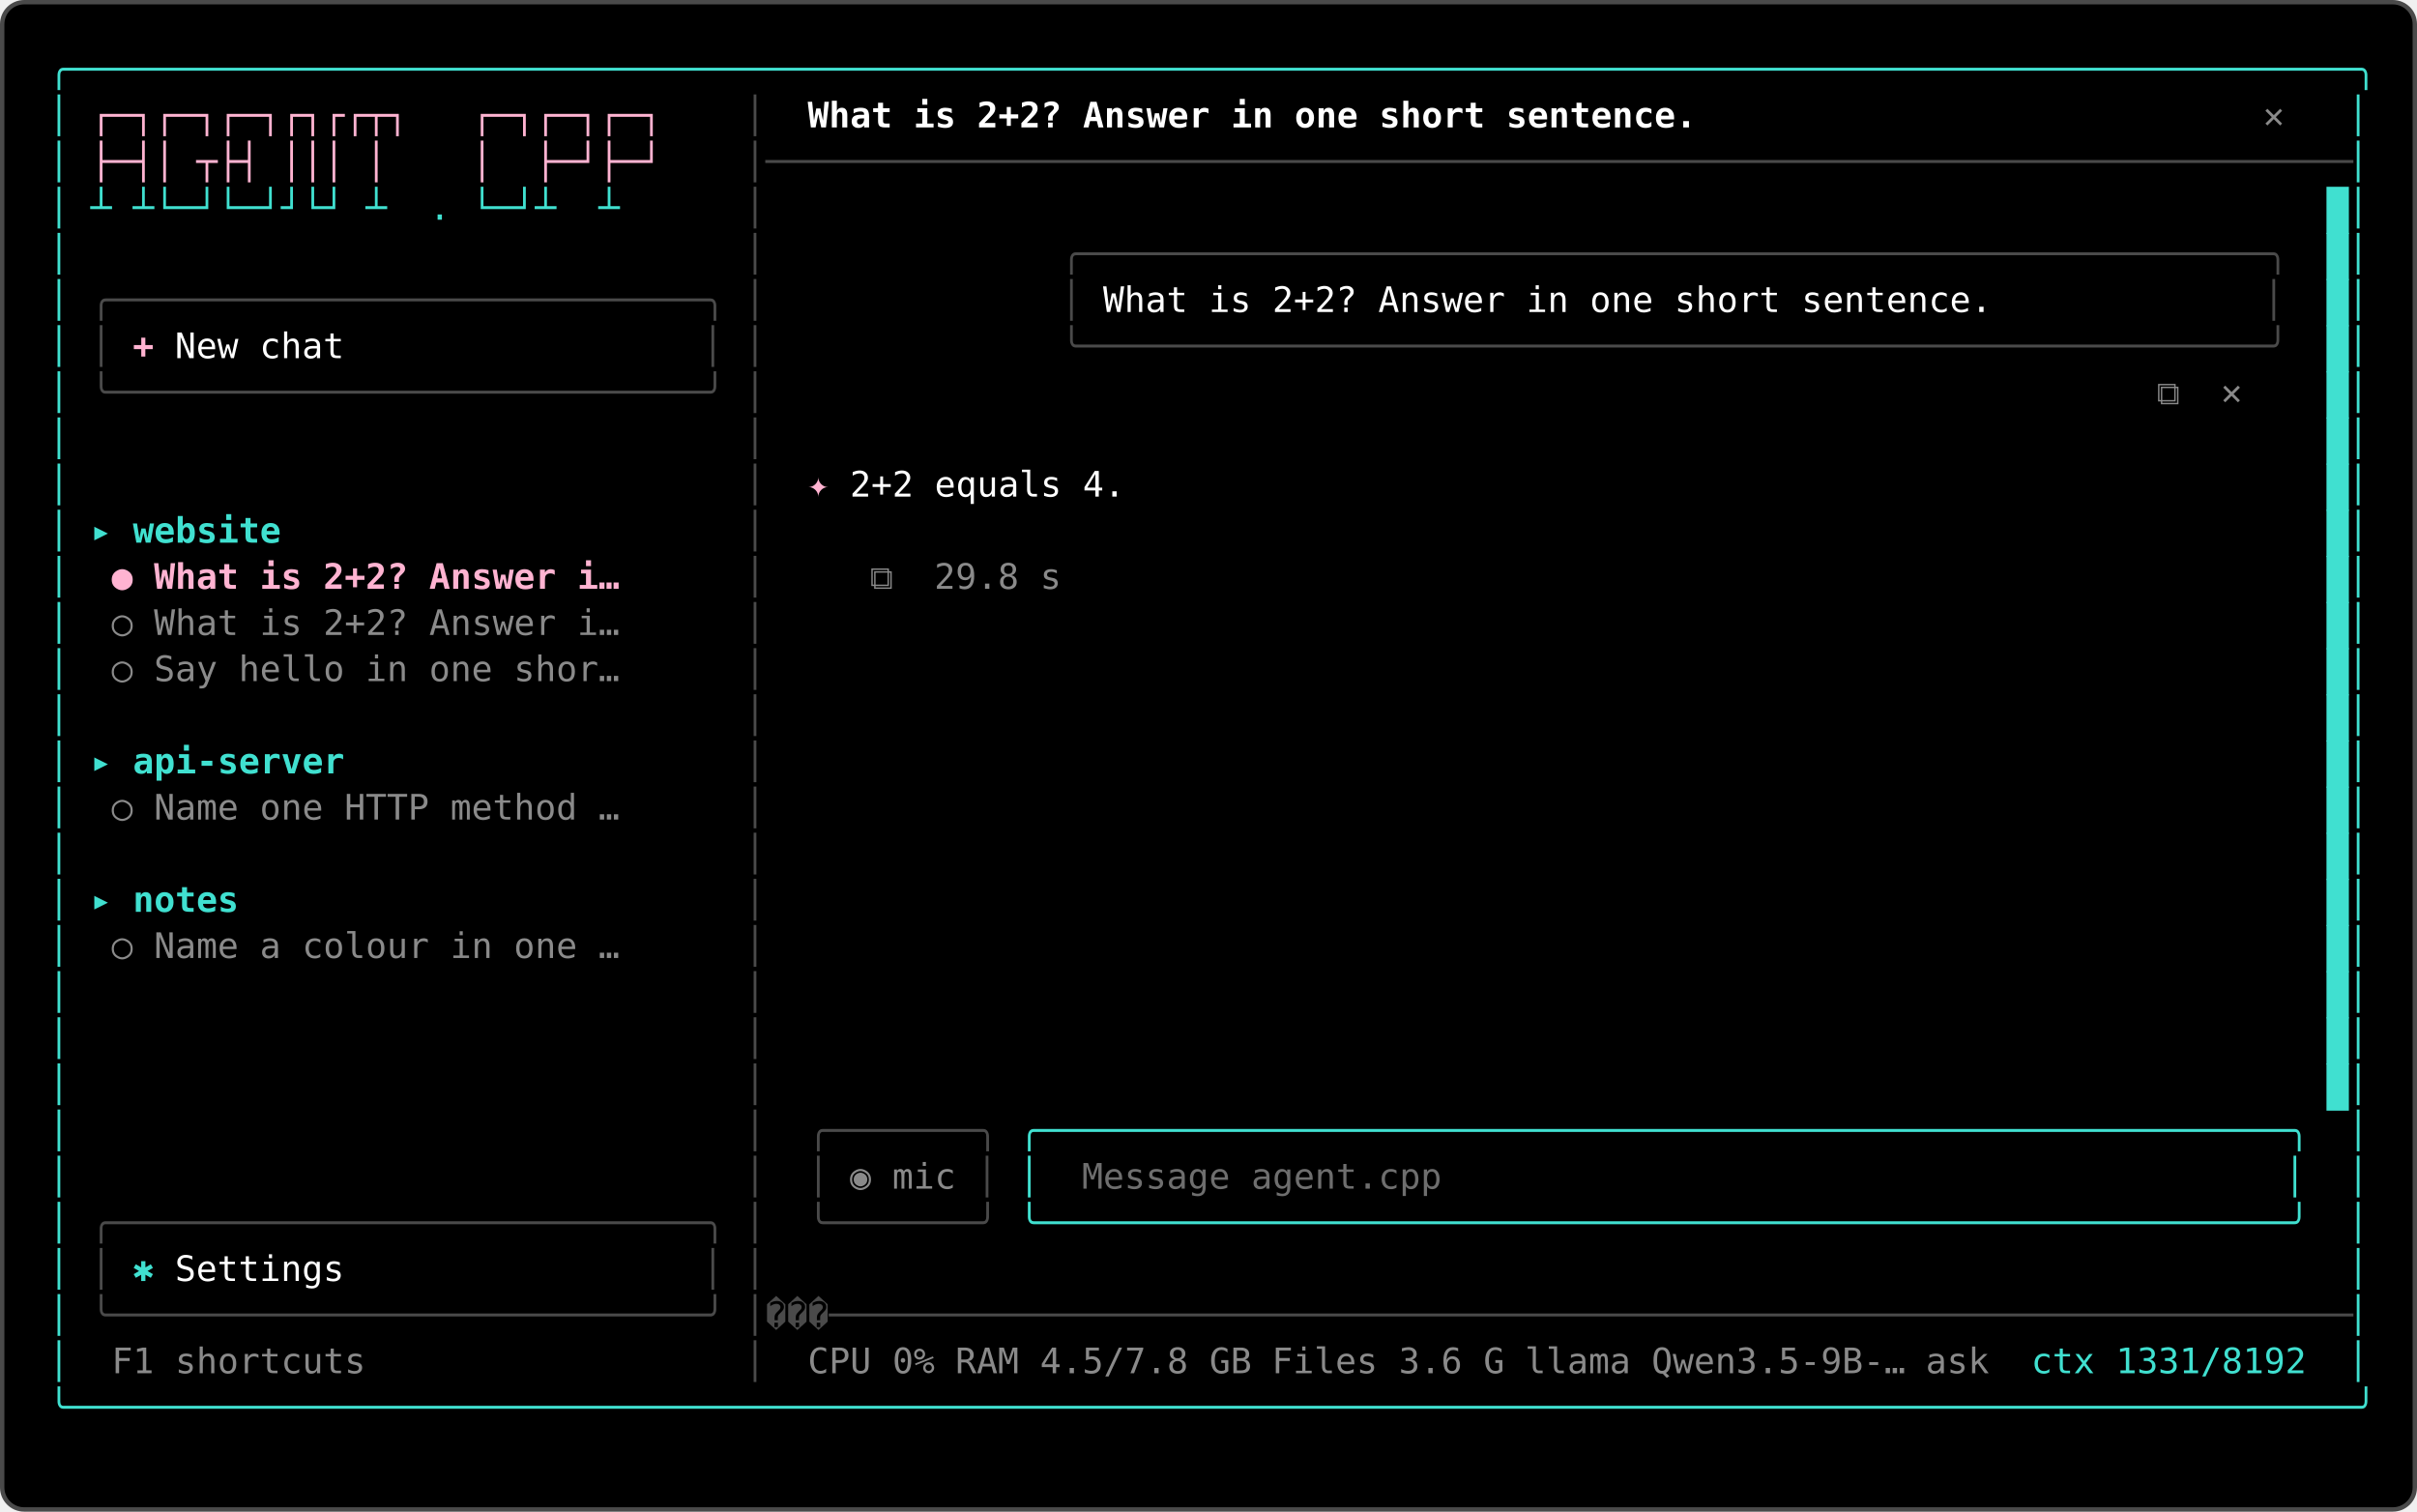
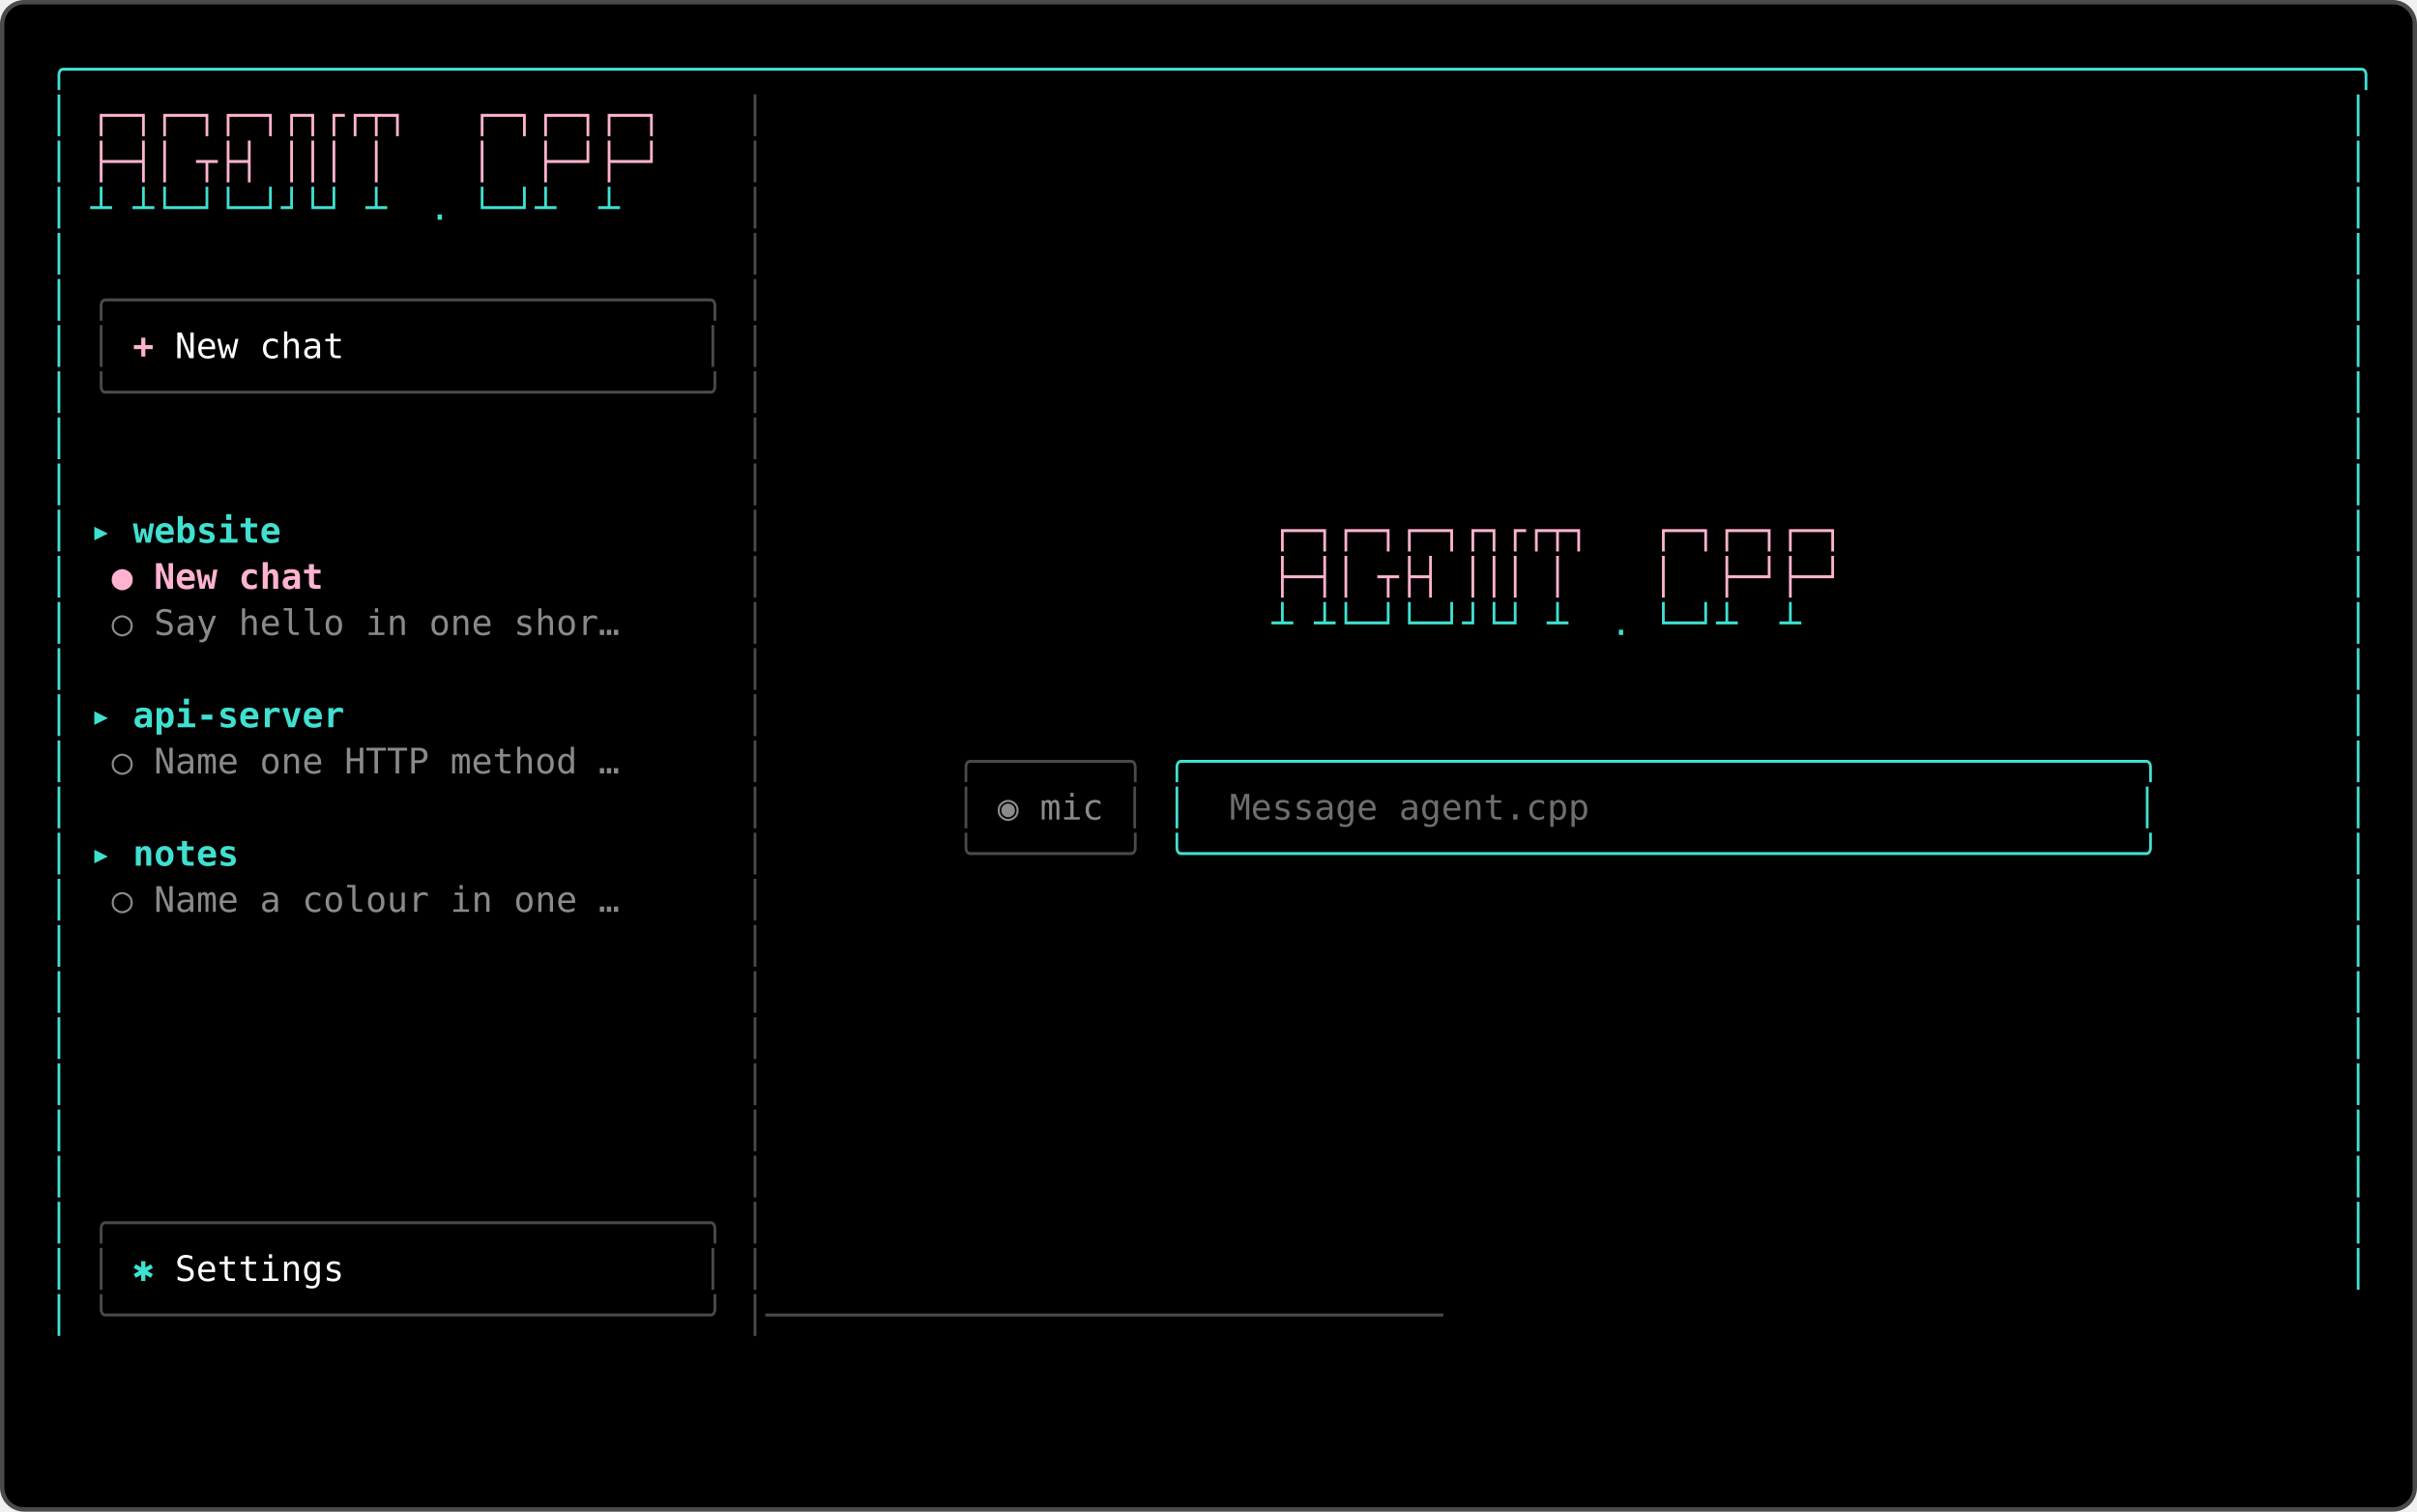
<svg xmlns="http://www.w3.org/2000/svg" width="1100" height="688" viewBox="0 0 1100 688" role="img" aria-label="agent.cpp chat screen">
  <rect x="1" y="1" width="1098" height="686" rx="10" fill="#000000" stroke="#4a4a4a" stroke-width="2" />
  <text x="22.0" y="37.0" font-family="SFMono-Regular,Menlo,Consolas,'DejaVu Sans Mono',monospace" font-size="16" fill="#40e0d0" xml:space="preserve" textLength="1056.0" lengthAdjust="spacing">╭────────────────────────────────────────────────────────────────────────────────────────────────────────────╮</text>
  <text x="22.0" y="58.0" font-family="SFMono-Regular,Menlo,Consolas,'DejaVu Sans Mono',monospace" font-size="16" fill="#40e0d0" xml:space="preserve" textLength="9.6" lengthAdjust="spacing">│</text>
  <text x="41.2" y="58.0" font-family="SFMono-Regular,Menlo,Consolas,'DejaVu Sans Mono',monospace" font-size="16" fill="#ffb3d1" font-weight="bold" xml:space="preserve" textLength="259.2" lengthAdjust="spacing">┌─┐┌─┐┌─┐┌┐┌┌┬┐   ┌─┐┌─┐┌─┐</text>
  <text x="338.8" y="58.0" font-family="SFMono-Regular,Menlo,Consolas,'DejaVu Sans Mono',monospace" font-size="16" fill="#4a4a4a" xml:space="preserve" textLength="9.6" lengthAdjust="spacing">│</text>
-   <text x="367.6" y="58.0" font-family="SFMono-Regular,Menlo,Consolas,'DejaVu Sans Mono',monospace" font-size="16" fill="#ffffff" font-weight="bold" xml:space="preserve" textLength="403.2" lengthAdjust="spacing">What is 2+2? Answer in one short sentence.</text>
-   <text x="1030.0" y="58.0" font-family="SFMono-Regular,Menlo,Consolas,'DejaVu Sans Mono',monospace" font-size="16" fill="#8a8a8a" xml:space="preserve" textLength="9.6" lengthAdjust="spacing">✕</text>
  <text x="1068.4" y="58.0" font-family="SFMono-Regular,Menlo,Consolas,'DejaVu Sans Mono',monospace" font-size="16" fill="#40e0d0" xml:space="preserve" textLength="9.6" lengthAdjust="spacing">│</text>
  <text x="22.0" y="79.0" font-family="SFMono-Regular,Menlo,Consolas,'DejaVu Sans Mono',monospace" font-size="16" fill="#40e0d0" xml:space="preserve" textLength="9.6" lengthAdjust="spacing">│</text>
  <text x="41.2" y="79.0" font-family="SFMono-Regular,Menlo,Consolas,'DejaVu Sans Mono',monospace" font-size="16" fill="#ffb3d1" font-weight="bold" xml:space="preserve" textLength="259.2" lengthAdjust="spacing">├─┤│ ┬├┤ │││ │    │  ├─┘├─┘</text>
-   <text x="338.8" y="79.0" font-family="SFMono-Regular,Menlo,Consolas,'DejaVu Sans Mono',monospace" font-size="16" fill="#4a4a4a" xml:space="preserve" textLength="729.6" lengthAdjust="spacing">│───────────────────────────────────────────────────────────────────────────</text>
+   <text x="338.8" y="79.0" font-family="SFMono-Regular,Menlo,Consolas,'DejaVu Sans Mono',monospace" font-size="16" fill="#4a4a4a" xml:space="preserve" textLength="9.6" lengthAdjust="spacing">│</text>
  <text x="1068.4" y="79.0" font-family="SFMono-Regular,Menlo,Consolas,'DejaVu Sans Mono',monospace" font-size="16" fill="#40e0d0" xml:space="preserve" textLength="9.6" lengthAdjust="spacing">│</text>
-   <rect x="1058.8" y="85.0" width="10.2" height="21.5" fill="#40e0d0" />
  <text x="22.0" y="100.0" font-family="SFMono-Regular,Menlo,Consolas,'DejaVu Sans Mono',monospace" font-size="16" fill="#40e0d0" xml:space="preserve" textLength="9.6" lengthAdjust="spacing">│</text>
  <text x="41.2" y="100.0" font-family="SFMono-Regular,Menlo,Consolas,'DejaVu Sans Mono',monospace" font-size="16" fill="#40e0d0" xml:space="preserve" textLength="259.2" lengthAdjust="spacing">┴ ┴└─┘└─┘┘└┘ ┴  . └─┘┴  ┴  </text>
  <text x="338.8" y="100.0" font-family="SFMono-Regular,Menlo,Consolas,'DejaVu Sans Mono',monospace" font-size="16" fill="#4a4a4a" xml:space="preserve" textLength="9.6" lengthAdjust="spacing">│</text>
  <text x="1068.4" y="100.0" font-family="SFMono-Regular,Menlo,Consolas,'DejaVu Sans Mono',monospace" font-size="16" fill="#40e0d0" xml:space="preserve" textLength="9.6" lengthAdjust="spacing">│</text>
-   <rect x="1058.8" y="106.0" width="10.2" height="21.5" fill="#40e0d0" />
  <text x="22.0" y="121.0" font-family="SFMono-Regular,Menlo,Consolas,'DejaVu Sans Mono',monospace" font-size="16" fill="#40e0d0" xml:space="preserve" textLength="9.6" lengthAdjust="spacing">│</text>
  <text x="338.8" y="121.0" font-family="SFMono-Regular,Menlo,Consolas,'DejaVu Sans Mono',monospace" font-size="16" fill="#4a4a4a" xml:space="preserve" textLength="9.6" lengthAdjust="spacing">│</text>
-   <text x="482.8" y="121.0" font-family="SFMono-Regular,Menlo,Consolas,'DejaVu Sans Mono',monospace" font-size="16" fill="#4a4a4a" xml:space="preserve" textLength="556.8" lengthAdjust="spacing">╭────────────────────────────────────────────────────────╮</text>
  <text x="1068.4" y="121.0" font-family="SFMono-Regular,Menlo,Consolas,'DejaVu Sans Mono',monospace" font-size="16" fill="#40e0d0" xml:space="preserve" textLength="9.6" lengthAdjust="spacing">│</text>
-   <rect x="1058.8" y="127.0" width="10.2" height="21.5" fill="#40e0d0" />
  <text x="22.0" y="142.0" font-family="SFMono-Regular,Menlo,Consolas,'DejaVu Sans Mono',monospace" font-size="16" fill="#40e0d0" xml:space="preserve" textLength="9.6" lengthAdjust="spacing">│</text>
  <text x="41.2" y="142.0" font-family="SFMono-Regular,Menlo,Consolas,'DejaVu Sans Mono',monospace" font-size="16" fill="#4a4a4a" xml:space="preserve" textLength="288.0" lengthAdjust="spacing">╭────────────────────────────╮</text>
  <text x="338.8" y="142.0" font-family="SFMono-Regular,Menlo,Consolas,'DejaVu Sans Mono',monospace" font-size="16" fill="#4a4a4a" xml:space="preserve" textLength="9.6" lengthAdjust="spacing">│</text>
-   <text x="482.8" y="142.0" font-family="SFMono-Regular,Menlo,Consolas,'DejaVu Sans Mono',monospace" font-size="16" fill="#4a4a4a" xml:space="preserve" textLength="9.6" lengthAdjust="spacing">│</text>
-   <text x="502.0" y="142.0" font-family="SFMono-Regular,Menlo,Consolas,'DejaVu Sans Mono',monospace" font-size="16" fill="#ffffff" xml:space="preserve" textLength="403.2" lengthAdjust="spacing">What is 2+2? Answer in one short sentence.</text>
-   <text x="1030.0" y="142.0" font-family="SFMono-Regular,Menlo,Consolas,'DejaVu Sans Mono',monospace" font-size="16" fill="#4a4a4a" xml:space="preserve" textLength="9.6" lengthAdjust="spacing">│</text>
  <text x="1068.4" y="142.0" font-family="SFMono-Regular,Menlo,Consolas,'DejaVu Sans Mono',monospace" font-size="16" fill="#40e0d0" xml:space="preserve" textLength="9.6" lengthAdjust="spacing">│</text>
-   <rect x="1058.8" y="148.0" width="10.2" height="21.5" fill="#40e0d0" />
  <text x="22.0" y="163.0" font-family="SFMono-Regular,Menlo,Consolas,'DejaVu Sans Mono',monospace" font-size="16" fill="#40e0d0" xml:space="preserve" textLength="9.6" lengthAdjust="spacing">│</text>
  <text x="41.2" y="163.0" font-family="SFMono-Regular,Menlo,Consolas,'DejaVu Sans Mono',monospace" font-size="16" fill="#4a4a4a" xml:space="preserve" textLength="9.6" lengthAdjust="spacing">│</text>
  <text x="60.4" y="163.0" font-family="SFMono-Regular,Menlo,Consolas,'DejaVu Sans Mono',monospace" font-size="16" fill="#ffb3d1" font-weight="bold" xml:space="preserve" textLength="9.6" lengthAdjust="spacing">+</text>
  <text x="79.6" y="163.0" font-family="SFMono-Regular,Menlo,Consolas,'DejaVu Sans Mono',monospace" font-size="16" fill="#ffffff" xml:space="preserve" textLength="76.8" lengthAdjust="spacing">New chat</text>
  <text x="319.6" y="163.0" font-family="SFMono-Regular,Menlo,Consolas,'DejaVu Sans Mono',monospace" font-size="16" fill="#4a4a4a" xml:space="preserve" textLength="9.6" lengthAdjust="spacing">│</text>
  <text x="338.8" y="163.0" font-family="SFMono-Regular,Menlo,Consolas,'DejaVu Sans Mono',monospace" font-size="16" fill="#4a4a4a" xml:space="preserve" textLength="9.6" lengthAdjust="spacing">│</text>
-   <text x="482.8" y="163.0" font-family="SFMono-Regular,Menlo,Consolas,'DejaVu Sans Mono',monospace" font-size="16" fill="#4a4a4a" xml:space="preserve" textLength="556.8" lengthAdjust="spacing">╰────────────────────────────────────────────────────────╯</text>
  <text x="1068.4" y="163.0" font-family="SFMono-Regular,Menlo,Consolas,'DejaVu Sans Mono',monospace" font-size="16" fill="#40e0d0" xml:space="preserve" textLength="9.6" lengthAdjust="spacing">│</text>
-   <rect x="1058.8" y="169.0" width="10.2" height="21.5" fill="#40e0d0" />
  <text x="22.0" y="184.0" font-family="SFMono-Regular,Menlo,Consolas,'DejaVu Sans Mono',monospace" font-size="16" fill="#40e0d0" xml:space="preserve" textLength="9.6" lengthAdjust="spacing">│</text>
  <text x="41.2" y="184.0" font-family="SFMono-Regular,Menlo,Consolas,'DejaVu Sans Mono',monospace" font-size="16" fill="#4a4a4a" xml:space="preserve" textLength="288.0" lengthAdjust="spacing">╰────────────────────────────╯</text>
  <text x="338.8" y="184.0" font-family="SFMono-Regular,Menlo,Consolas,'DejaVu Sans Mono',monospace" font-size="16" fill="#4a4a4a" xml:space="preserve" textLength="9.6" lengthAdjust="spacing">│</text>
-   <text x="982.0" y="184.0" font-family="SFMono-Regular,Menlo,Consolas,'DejaVu Sans Mono',monospace" font-size="16" fill="#8a8a8a" xml:space="preserve" textLength="9.6" lengthAdjust="spacing">⧉</text>
-   <text x="1010.8" y="184.0" font-family="SFMono-Regular,Menlo,Consolas,'DejaVu Sans Mono',monospace" font-size="16" fill="#8a8a8a" xml:space="preserve" textLength="9.6" lengthAdjust="spacing">✕</text>
  <text x="1068.4" y="184.0" font-family="SFMono-Regular,Menlo,Consolas,'DejaVu Sans Mono',monospace" font-size="16" fill="#40e0d0" xml:space="preserve" textLength="9.6" lengthAdjust="spacing">│</text>
-   <rect x="1058.8" y="190.0" width="10.2" height="21.5" fill="#40e0d0" />
  <text x="22.0" y="205.0" font-family="SFMono-Regular,Menlo,Consolas,'DejaVu Sans Mono',monospace" font-size="16" fill="#40e0d0" xml:space="preserve" textLength="9.6" lengthAdjust="spacing">│</text>
  <text x="338.8" y="205.0" font-family="SFMono-Regular,Menlo,Consolas,'DejaVu Sans Mono',monospace" font-size="16" fill="#4a4a4a" xml:space="preserve" textLength="9.6" lengthAdjust="spacing">│</text>
  <text x="1068.4" y="205.0" font-family="SFMono-Regular,Menlo,Consolas,'DejaVu Sans Mono',monospace" font-size="16" fill="#40e0d0" xml:space="preserve" textLength="9.6" lengthAdjust="spacing">│</text>
-   <rect x="1058.8" y="211.0" width="10.2" height="21.5" fill="#40e0d0" />
  <text x="22.0" y="226.0" font-family="SFMono-Regular,Menlo,Consolas,'DejaVu Sans Mono',monospace" font-size="16" fill="#40e0d0" xml:space="preserve" textLength="9.6" lengthAdjust="spacing">│</text>
  <text x="338.8" y="226.0" font-family="SFMono-Regular,Menlo,Consolas,'DejaVu Sans Mono',monospace" font-size="16" fill="#4a4a4a" xml:space="preserve" textLength="9.6" lengthAdjust="spacing">│</text>
-   <text x="367.6" y="226.0" font-family="SFMono-Regular,Menlo,Consolas,'DejaVu Sans Mono',monospace" font-size="16" fill="#ffb3d1" font-weight="bold" xml:space="preserve" textLength="9.6" lengthAdjust="spacing">✦</text>
-   <text x="386.8" y="226.0" font-family="SFMono-Regular,Menlo,Consolas,'DejaVu Sans Mono',monospace" font-size="16" fill="#ffffff" xml:space="preserve" textLength="124.8" lengthAdjust="spacing">2+2 equals 4.</text>
  <text x="1068.4" y="226.0" font-family="SFMono-Regular,Menlo,Consolas,'DejaVu Sans Mono',monospace" font-size="16" fill="#40e0d0" xml:space="preserve" textLength="9.6" lengthAdjust="spacing">│</text>
-   <rect x="1058.8" y="232.0" width="10.2" height="21.5" fill="#40e0d0" />
  <text x="22.0" y="247.0" font-family="SFMono-Regular,Menlo,Consolas,'DejaVu Sans Mono',monospace" font-size="16" fill="#40e0d0" xml:space="preserve" textLength="9.6" lengthAdjust="spacing">│</text>
  <text x="41.2" y="247.0" font-family="SFMono-Regular,Menlo,Consolas,'DejaVu Sans Mono',monospace" font-size="16" fill="#40e0d0" font-weight="bold" xml:space="preserve" textLength="86.4" lengthAdjust="spacing">▸ website</text>
  <text x="338.8" y="247.0" font-family="SFMono-Regular,Menlo,Consolas,'DejaVu Sans Mono',monospace" font-size="16" fill="#4a4a4a" xml:space="preserve" textLength="9.6" lengthAdjust="spacing">│</text>
+   <text x="578.8" y="247.0" font-family="SFMono-Regular,Menlo,Consolas,'DejaVu Sans Mono',monospace" font-size="16" fill="#ffb3d1" font-weight="bold" xml:space="preserve" textLength="259.2" lengthAdjust="spacing">┌─┐┌─┐┌─┐┌┐┌┌┬┐   ┌─┐┌─┐┌─┐</text>
  <text x="1068.4" y="247.0" font-family="SFMono-Regular,Menlo,Consolas,'DejaVu Sans Mono',monospace" font-size="16" fill="#40e0d0" xml:space="preserve" textLength="9.6" lengthAdjust="spacing">│</text>
-   <rect x="1058.8" y="253.0" width="10.2" height="21.5" fill="#40e0d0" />
  <text x="22.0" y="268.0" font-family="SFMono-Regular,Menlo,Consolas,'DejaVu Sans Mono',monospace" font-size="16" fill="#40e0d0" xml:space="preserve" textLength="9.6" lengthAdjust="spacing">│</text>
-   <text x="50.8" y="268.0" font-family="SFMono-Regular,Menlo,Consolas,'DejaVu Sans Mono',monospace" font-size="16" fill="#ffb3d1" font-weight="bold" xml:space="preserve" textLength="230.4" lengthAdjust="spacing">● What is 2+2? Answer i…</text>
+   <text x="50.8" y="268.0" font-family="SFMono-Regular,Menlo,Consolas,'DejaVu Sans Mono',monospace" font-size="16" fill="#ffb3d1" font-weight="bold" xml:space="preserve" textLength="96.0" lengthAdjust="spacing">● New chat</text>
  <text x="338.8" y="268.0" font-family="SFMono-Regular,Menlo,Consolas,'DejaVu Sans Mono',monospace" font-size="16" fill="#4a4a4a" xml:space="preserve" textLength="9.6" lengthAdjust="spacing">│</text>
-   <text x="396.4" y="268.0" font-family="SFMono-Regular,Menlo,Consolas,'DejaVu Sans Mono',monospace" font-size="16" fill="#8a8a8a" xml:space="preserve" textLength="9.6" lengthAdjust="spacing">⧉</text>
-   <text x="425.2" y="268.0" font-family="SFMono-Regular,Menlo,Consolas,'DejaVu Sans Mono',monospace" font-size="16" fill="#8a8a8a" xml:space="preserve" textLength="57.6" lengthAdjust="spacing">29.8 s</text>
+   <text x="578.8" y="268.0" font-family="SFMono-Regular,Menlo,Consolas,'DejaVu Sans Mono',monospace" font-size="16" fill="#ffb3d1" font-weight="bold" xml:space="preserve" textLength="259.2" lengthAdjust="spacing">├─┤│ ┬├┤ │││ │    │  ├─┘├─┘</text>
  <text x="1068.4" y="268.0" font-family="SFMono-Regular,Menlo,Consolas,'DejaVu Sans Mono',monospace" font-size="16" fill="#40e0d0" xml:space="preserve" textLength="9.6" lengthAdjust="spacing">│</text>
-   <rect x="1058.8" y="274.0" width="10.2" height="21.5" fill="#40e0d0" />
  <text x="22.0" y="289.0" font-family="SFMono-Regular,Menlo,Consolas,'DejaVu Sans Mono',monospace" font-size="16" fill="#40e0d0" xml:space="preserve" textLength="9.6" lengthAdjust="spacing">│</text>
-   <text x="50.8" y="289.0" font-family="SFMono-Regular,Menlo,Consolas,'DejaVu Sans Mono',monospace" font-size="16" fill="#8a8a8a" xml:space="preserve" textLength="230.4" lengthAdjust="spacing">○ What is 2+2? Answer i…</text>
+   <text x="50.8" y="289.0" font-family="SFMono-Regular,Menlo,Consolas,'DejaVu Sans Mono',monospace" font-size="16" fill="#8a8a8a" xml:space="preserve" textLength="230.4" lengthAdjust="spacing">○ Say hello in one shor…</text>
  <text x="338.8" y="289.0" font-family="SFMono-Regular,Menlo,Consolas,'DejaVu Sans Mono',monospace" font-size="16" fill="#4a4a4a" xml:space="preserve" textLength="9.6" lengthAdjust="spacing">│</text>
+   <text x="578.8" y="289.0" font-family="SFMono-Regular,Menlo,Consolas,'DejaVu Sans Mono',monospace" font-size="16" fill="#40e0d0" xml:space="preserve" textLength="259.2" lengthAdjust="spacing">┴ ┴└─┘└─┘┘└┘ ┴  . └─┘┴  ┴  </text>
  <text x="1068.4" y="289.0" font-family="SFMono-Regular,Menlo,Consolas,'DejaVu Sans Mono',monospace" font-size="16" fill="#40e0d0" xml:space="preserve" textLength="9.6" lengthAdjust="spacing">│</text>
-   <rect x="1058.8" y="295.0" width="10.2" height="21.5" fill="#40e0d0" />
  <text x="22.0" y="310.0" font-family="SFMono-Regular,Menlo,Consolas,'DejaVu Sans Mono',monospace" font-size="16" fill="#40e0d0" xml:space="preserve" textLength="9.6" lengthAdjust="spacing">│</text>
-   <text x="50.8" y="310.0" font-family="SFMono-Regular,Menlo,Consolas,'DejaVu Sans Mono',monospace" font-size="16" fill="#8a8a8a" xml:space="preserve" textLength="230.4" lengthAdjust="spacing">○ Say hello in one shor…</text>
  <text x="338.8" y="310.0" font-family="SFMono-Regular,Menlo,Consolas,'DejaVu Sans Mono',monospace" font-size="16" fill="#4a4a4a" xml:space="preserve" textLength="9.6" lengthAdjust="spacing">│</text>
  <text x="1068.4" y="310.0" font-family="SFMono-Regular,Menlo,Consolas,'DejaVu Sans Mono',monospace" font-size="16" fill="#40e0d0" xml:space="preserve" textLength="9.6" lengthAdjust="spacing">│</text>
-   <rect x="1058.8" y="316.0" width="10.2" height="21.5" fill="#40e0d0" />
  <text x="22.0" y="331.0" font-family="SFMono-Regular,Menlo,Consolas,'DejaVu Sans Mono',monospace" font-size="16" fill="#40e0d0" xml:space="preserve" textLength="9.6" lengthAdjust="spacing">│</text>
+   <text x="41.2" y="331.0" font-family="SFMono-Regular,Menlo,Consolas,'DejaVu Sans Mono',monospace" font-size="16" fill="#40e0d0" font-weight="bold" xml:space="preserve" textLength="115.2" lengthAdjust="spacing">▸ api-server</text>
  <text x="338.8" y="331.0" font-family="SFMono-Regular,Menlo,Consolas,'DejaVu Sans Mono',monospace" font-size="16" fill="#4a4a4a" xml:space="preserve" textLength="9.6" lengthAdjust="spacing">│</text>
  <text x="1068.4" y="331.0" font-family="SFMono-Regular,Menlo,Consolas,'DejaVu Sans Mono',monospace" font-size="16" fill="#40e0d0" xml:space="preserve" textLength="9.6" lengthAdjust="spacing">│</text>
-   <rect x="1058.8" y="337.0" width="10.2" height="21.5" fill="#40e0d0" />
  <text x="22.0" y="352.0" font-family="SFMono-Regular,Menlo,Consolas,'DejaVu Sans Mono',monospace" font-size="16" fill="#40e0d0" xml:space="preserve" textLength="9.6" lengthAdjust="spacing">│</text>
-   <text x="41.2" y="352.0" font-family="SFMono-Regular,Menlo,Consolas,'DejaVu Sans Mono',monospace" font-size="16" fill="#40e0d0" font-weight="bold" xml:space="preserve" textLength="115.2" lengthAdjust="spacing">▸ api-server</text>
+   <text x="50.8" y="352.0" font-family="SFMono-Regular,Menlo,Consolas,'DejaVu Sans Mono',monospace" font-size="16" fill="#8a8a8a" xml:space="preserve" textLength="230.4" lengthAdjust="spacing">○ Name one HTTP method …</text>
  <text x="338.8" y="352.0" font-family="SFMono-Regular,Menlo,Consolas,'DejaVu Sans Mono',monospace" font-size="16" fill="#4a4a4a" xml:space="preserve" textLength="9.6" lengthAdjust="spacing">│</text>
+   <text x="434.8" y="352.0" font-family="SFMono-Regular,Menlo,Consolas,'DejaVu Sans Mono',monospace" font-size="16" fill="#4a4a4a" xml:space="preserve" textLength="86.4" lengthAdjust="spacing">╭───────╮</text>
+   <text x="530.8" y="352.0" font-family="SFMono-Regular,Menlo,Consolas,'DejaVu Sans Mono',monospace" font-size="16" fill="#40e0d0" xml:space="preserve" textLength="451.2" lengthAdjust="spacing">╭─────────────────────────────────────────────╮</text>
  <text x="1068.4" y="352.0" font-family="SFMono-Regular,Menlo,Consolas,'DejaVu Sans Mono',monospace" font-size="16" fill="#40e0d0" xml:space="preserve" textLength="9.6" lengthAdjust="spacing">│</text>
-   <rect x="1058.8" y="358.0" width="10.2" height="21.5" fill="#40e0d0" />
  <text x="22.0" y="373.0" font-family="SFMono-Regular,Menlo,Consolas,'DejaVu Sans Mono',monospace" font-size="16" fill="#40e0d0" xml:space="preserve" textLength="9.6" lengthAdjust="spacing">│</text>
-   <text x="50.8" y="373.0" font-family="SFMono-Regular,Menlo,Consolas,'DejaVu Sans Mono',monospace" font-size="16" fill="#8a8a8a" xml:space="preserve" textLength="230.4" lengthAdjust="spacing">○ Name one HTTP method …</text>
  <text x="338.8" y="373.0" font-family="SFMono-Regular,Menlo,Consolas,'DejaVu Sans Mono',monospace" font-size="16" fill="#4a4a4a" xml:space="preserve" textLength="9.6" lengthAdjust="spacing">│</text>
+   <text x="434.8" y="373.0" font-family="SFMono-Regular,Menlo,Consolas,'DejaVu Sans Mono',monospace" font-size="16" fill="#4a4a4a" xml:space="preserve" textLength="9.6" lengthAdjust="spacing">│</text>
+   <text x="454.0" y="373.0" font-family="SFMono-Regular,Menlo,Consolas,'DejaVu Sans Mono',monospace" font-size="16" fill="#8a8a8a" xml:space="preserve" textLength="48.0" lengthAdjust="spacing">◉ mic</text>
+   <text x="511.6" y="373.0" font-family="SFMono-Regular,Menlo,Consolas,'DejaVu Sans Mono',monospace" font-size="16" fill="#4a4a4a" xml:space="preserve" textLength="9.6" lengthAdjust="spacing">│</text>
+   <text x="530.8" y="373.0" font-family="SFMono-Regular,Menlo,Consolas,'DejaVu Sans Mono',monospace" font-size="16" fill="#40e0d0" xml:space="preserve" textLength="9.6" lengthAdjust="spacing">│</text>
+   <text x="559.6" y="373.0" font-family="SFMono-Regular,Menlo,Consolas,'DejaVu Sans Mono',monospace" font-size="16" fill="#6e6e6e" xml:space="preserve" textLength="163.2" lengthAdjust="spacing">Message agent.cpp</text>
+   <text x="972.4" y="373.0" font-family="SFMono-Regular,Menlo,Consolas,'DejaVu Sans Mono',monospace" font-size="16" fill="#40e0d0" xml:space="preserve" textLength="9.6" lengthAdjust="spacing">│</text>
  <text x="1068.4" y="373.0" font-family="SFMono-Regular,Menlo,Consolas,'DejaVu Sans Mono',monospace" font-size="16" fill="#40e0d0" xml:space="preserve" textLength="9.6" lengthAdjust="spacing">│</text>
-   <rect x="1058.8" y="379.0" width="10.2" height="21.5" fill="#40e0d0" />
  <text x="22.0" y="394.0" font-family="SFMono-Regular,Menlo,Consolas,'DejaVu Sans Mono',monospace" font-size="16" fill="#40e0d0" xml:space="preserve" textLength="9.6" lengthAdjust="spacing">│</text>
+   <text x="41.2" y="394.0" font-family="SFMono-Regular,Menlo,Consolas,'DejaVu Sans Mono',monospace" font-size="16" fill="#40e0d0" font-weight="bold" xml:space="preserve" textLength="67.2" lengthAdjust="spacing">▸ notes</text>
  <text x="338.8" y="394.0" font-family="SFMono-Regular,Menlo,Consolas,'DejaVu Sans Mono',monospace" font-size="16" fill="#4a4a4a" xml:space="preserve" textLength="9.6" lengthAdjust="spacing">│</text>
+   <text x="434.8" y="394.0" font-family="SFMono-Regular,Menlo,Consolas,'DejaVu Sans Mono',monospace" font-size="16" fill="#4a4a4a" xml:space="preserve" textLength="86.4" lengthAdjust="spacing">╰───────╯</text>
+   <text x="530.8" y="394.0" font-family="SFMono-Regular,Menlo,Consolas,'DejaVu Sans Mono',monospace" font-size="16" fill="#40e0d0" xml:space="preserve" textLength="451.2" lengthAdjust="spacing">╰─────────────────────────────────────────────╯</text>
  <text x="1068.4" y="394.0" font-family="SFMono-Regular,Menlo,Consolas,'DejaVu Sans Mono',monospace" font-size="16" fill="#40e0d0" xml:space="preserve" textLength="9.6" lengthAdjust="spacing">│</text>
-   <rect x="1058.8" y="400.0" width="10.2" height="21.5" fill="#40e0d0" />
  <text x="22.0" y="415.0" font-family="SFMono-Regular,Menlo,Consolas,'DejaVu Sans Mono',monospace" font-size="16" fill="#40e0d0" xml:space="preserve" textLength="9.6" lengthAdjust="spacing">│</text>
-   <text x="41.2" y="415.0" font-family="SFMono-Regular,Menlo,Consolas,'DejaVu Sans Mono',monospace" font-size="16" fill="#40e0d0" font-weight="bold" xml:space="preserve" textLength="67.2" lengthAdjust="spacing">▸ notes</text>
+   <text x="50.8" y="415.0" font-family="SFMono-Regular,Menlo,Consolas,'DejaVu Sans Mono',monospace" font-size="16" fill="#8a8a8a" xml:space="preserve" textLength="230.4" lengthAdjust="spacing">○ Name a colour in one …</text>
  <text x="338.8" y="415.0" font-family="SFMono-Regular,Menlo,Consolas,'DejaVu Sans Mono',monospace" font-size="16" fill="#4a4a4a" xml:space="preserve" textLength="9.6" lengthAdjust="spacing">│</text>
  <text x="1068.4" y="415.0" font-family="SFMono-Regular,Menlo,Consolas,'DejaVu Sans Mono',monospace" font-size="16" fill="#40e0d0" xml:space="preserve" textLength="9.6" lengthAdjust="spacing">│</text>
-   <rect x="1058.8" y="421.0" width="10.2" height="21.5" fill="#40e0d0" />
  <text x="22.0" y="436.0" font-family="SFMono-Regular,Menlo,Consolas,'DejaVu Sans Mono',monospace" font-size="16" fill="#40e0d0" xml:space="preserve" textLength="9.6" lengthAdjust="spacing">│</text>
-   <text x="50.8" y="436.0" font-family="SFMono-Regular,Menlo,Consolas,'DejaVu Sans Mono',monospace" font-size="16" fill="#8a8a8a" xml:space="preserve" textLength="230.4" lengthAdjust="spacing">○ Name a colour in one …</text>
  <text x="338.8" y="436.0" font-family="SFMono-Regular,Menlo,Consolas,'DejaVu Sans Mono',monospace" font-size="16" fill="#4a4a4a" xml:space="preserve" textLength="9.6" lengthAdjust="spacing">│</text>
  <text x="1068.4" y="436.0" font-family="SFMono-Regular,Menlo,Consolas,'DejaVu Sans Mono',monospace" font-size="16" fill="#40e0d0" xml:space="preserve" textLength="9.6" lengthAdjust="spacing">│</text>
-   <rect x="1058.8" y="442.0" width="10.2" height="21.5" fill="#40e0d0" />
  <text x="22.0" y="457.0" font-family="SFMono-Regular,Menlo,Consolas,'DejaVu Sans Mono',monospace" font-size="16" fill="#40e0d0" xml:space="preserve" textLength="9.6" lengthAdjust="spacing">│</text>
  <text x="338.8" y="457.0" font-family="SFMono-Regular,Menlo,Consolas,'DejaVu Sans Mono',monospace" font-size="16" fill="#4a4a4a" xml:space="preserve" textLength="9.6" lengthAdjust="spacing">│</text>
  <text x="1068.4" y="457.0" font-family="SFMono-Regular,Menlo,Consolas,'DejaVu Sans Mono',monospace" font-size="16" fill="#40e0d0" xml:space="preserve" textLength="9.6" lengthAdjust="spacing">│</text>
-   <rect x="1058.8" y="463.0" width="10.2" height="21.5" fill="#40e0d0" />
  <text x="22.0" y="478.0" font-family="SFMono-Regular,Menlo,Consolas,'DejaVu Sans Mono',monospace" font-size="16" fill="#40e0d0" xml:space="preserve" textLength="9.6" lengthAdjust="spacing">│</text>
  <text x="338.8" y="478.0" font-family="SFMono-Regular,Menlo,Consolas,'DejaVu Sans Mono',monospace" font-size="16" fill="#4a4a4a" xml:space="preserve" textLength="9.6" lengthAdjust="spacing">│</text>
  <text x="1068.4" y="478.0" font-family="SFMono-Regular,Menlo,Consolas,'DejaVu Sans Mono',monospace" font-size="16" fill="#40e0d0" xml:space="preserve" textLength="9.6" lengthAdjust="spacing">│</text>
-   <rect x="1058.8" y="484.0" width="10.2" height="21.5" fill="#40e0d0" />
  <text x="22.0" y="499.0" font-family="SFMono-Regular,Menlo,Consolas,'DejaVu Sans Mono',monospace" font-size="16" fill="#40e0d0" xml:space="preserve" textLength="9.6" lengthAdjust="spacing">│</text>
  <text x="338.8" y="499.0" font-family="SFMono-Regular,Menlo,Consolas,'DejaVu Sans Mono',monospace" font-size="16" fill="#4a4a4a" xml:space="preserve" textLength="9.6" lengthAdjust="spacing">│</text>
  <text x="1068.4" y="499.0" font-family="SFMono-Regular,Menlo,Consolas,'DejaVu Sans Mono',monospace" font-size="16" fill="#40e0d0" xml:space="preserve" textLength="9.6" lengthAdjust="spacing">│</text>
  <text x="22.0" y="520.0" font-family="SFMono-Regular,Menlo,Consolas,'DejaVu Sans Mono',monospace" font-size="16" fill="#40e0d0" xml:space="preserve" textLength="9.6" lengthAdjust="spacing">│</text>
  <text x="338.8" y="520.0" font-family="SFMono-Regular,Menlo,Consolas,'DejaVu Sans Mono',monospace" font-size="16" fill="#4a4a4a" xml:space="preserve" textLength="9.6" lengthAdjust="spacing">│</text>
-   <text x="367.6" y="520.0" font-family="SFMono-Regular,Menlo,Consolas,'DejaVu Sans Mono',monospace" font-size="16" fill="#4a4a4a" xml:space="preserve" textLength="86.4" lengthAdjust="spacing">╭───────╮</text>
-   <text x="463.6" y="520.0" font-family="SFMono-Regular,Menlo,Consolas,'DejaVu Sans Mono',monospace" font-size="16" fill="#40e0d0" xml:space="preserve" textLength="585.6" lengthAdjust="spacing">╭───────────────────────────────────────────────────────────╮</text>
  <text x="1068.4" y="520.0" font-family="SFMono-Regular,Menlo,Consolas,'DejaVu Sans Mono',monospace" font-size="16" fill="#40e0d0" xml:space="preserve" textLength="9.6" lengthAdjust="spacing">│</text>
  <text x="22.0" y="541.0" font-family="SFMono-Regular,Menlo,Consolas,'DejaVu Sans Mono',monospace" font-size="16" fill="#40e0d0" xml:space="preserve" textLength="9.6" lengthAdjust="spacing">│</text>
  <text x="338.8" y="541.0" font-family="SFMono-Regular,Menlo,Consolas,'DejaVu Sans Mono',monospace" font-size="16" fill="#4a4a4a" xml:space="preserve" textLength="9.6" lengthAdjust="spacing">│</text>
-   <text x="367.6" y="541.0" font-family="SFMono-Regular,Menlo,Consolas,'DejaVu Sans Mono',monospace" font-size="16" fill="#4a4a4a" xml:space="preserve" textLength="9.6" lengthAdjust="spacing">│</text>
-   <text x="386.8" y="541.0" font-family="SFMono-Regular,Menlo,Consolas,'DejaVu Sans Mono',monospace" font-size="16" fill="#8a8a8a" xml:space="preserve" textLength="48.0" lengthAdjust="spacing">◉ mic</text>
-   <text x="444.4" y="541.0" font-family="SFMono-Regular,Menlo,Consolas,'DejaVu Sans Mono',monospace" font-size="16" fill="#4a4a4a" xml:space="preserve" textLength="9.6" lengthAdjust="spacing">│</text>
-   <text x="463.6" y="541.0" font-family="SFMono-Regular,Menlo,Consolas,'DejaVu Sans Mono',monospace" font-size="16" fill="#40e0d0" xml:space="preserve" textLength="9.6" lengthAdjust="spacing">│</text>
-   <text x="492.4" y="541.0" font-family="SFMono-Regular,Menlo,Consolas,'DejaVu Sans Mono',monospace" font-size="16" fill="#6e6e6e" xml:space="preserve" textLength="163.2" lengthAdjust="spacing">Message agent.cpp</text>
-   <text x="1039.6" y="541.0" font-family="SFMono-Regular,Menlo,Consolas,'DejaVu Sans Mono',monospace" font-size="16" fill="#40e0d0" xml:space="preserve" textLength="9.6" lengthAdjust="spacing">│</text>
  <text x="1068.4" y="541.0" font-family="SFMono-Regular,Menlo,Consolas,'DejaVu Sans Mono',monospace" font-size="16" fill="#40e0d0" xml:space="preserve" textLength="9.6" lengthAdjust="spacing">│</text>
  <text x="22.0" y="562.0" font-family="SFMono-Regular,Menlo,Consolas,'DejaVu Sans Mono',monospace" font-size="16" fill="#40e0d0" xml:space="preserve" textLength="9.6" lengthAdjust="spacing">│</text>
  <text x="41.2" y="562.0" font-family="SFMono-Regular,Menlo,Consolas,'DejaVu Sans Mono',monospace" font-size="16" fill="#4a4a4a" xml:space="preserve" textLength="288.0" lengthAdjust="spacing">╭────────────────────────────╮</text>
  <text x="338.8" y="562.0" font-family="SFMono-Regular,Menlo,Consolas,'DejaVu Sans Mono',monospace" font-size="16" fill="#4a4a4a" xml:space="preserve" textLength="9.6" lengthAdjust="spacing">│</text>
-   <text x="367.6" y="562.0" font-family="SFMono-Regular,Menlo,Consolas,'DejaVu Sans Mono',monospace" font-size="16" fill="#4a4a4a" xml:space="preserve" textLength="86.4" lengthAdjust="spacing">╰───────╯</text>
-   <text x="463.6" y="562.0" font-family="SFMono-Regular,Menlo,Consolas,'DejaVu Sans Mono',monospace" font-size="16" fill="#40e0d0" xml:space="preserve" textLength="585.6" lengthAdjust="spacing">╰───────────────────────────────────────────────────────────╯</text>
  <text x="1068.4" y="562.0" font-family="SFMono-Regular,Menlo,Consolas,'DejaVu Sans Mono',monospace" font-size="16" fill="#40e0d0" xml:space="preserve" textLength="9.6" lengthAdjust="spacing">│</text>
  <text x="22.0" y="583.0" font-family="SFMono-Regular,Menlo,Consolas,'DejaVu Sans Mono',monospace" font-size="16" fill="#40e0d0" xml:space="preserve" textLength="9.6" lengthAdjust="spacing">│</text>
  <text x="41.2" y="583.0" font-family="SFMono-Regular,Menlo,Consolas,'DejaVu Sans Mono',monospace" font-size="16" fill="#4a4a4a" xml:space="preserve" textLength="9.6" lengthAdjust="spacing">│</text>
  <text x="60.4" y="583.0" font-family="SFMono-Regular,Menlo,Consolas,'DejaVu Sans Mono',monospace" font-size="16" fill="#40e0d0" xml:space="preserve" textLength="9.6" lengthAdjust="spacing">✱</text>
  <text x="79.6" y="583.0" font-family="SFMono-Regular,Menlo,Consolas,'DejaVu Sans Mono',monospace" font-size="16" fill="#ffffff" xml:space="preserve" textLength="76.8" lengthAdjust="spacing">Settings</text>
  <text x="319.6" y="583.0" font-family="SFMono-Regular,Menlo,Consolas,'DejaVu Sans Mono',monospace" font-size="16" fill="#4a4a4a" xml:space="preserve" textLength="9.6" lengthAdjust="spacing">│</text>
  <text x="338.8" y="583.0" font-family="SFMono-Regular,Menlo,Consolas,'DejaVu Sans Mono',monospace" font-size="16" fill="#4a4a4a" xml:space="preserve" textLength="9.6" lengthAdjust="spacing">│</text>
  <text x="1068.4" y="583.0" font-family="SFMono-Regular,Menlo,Consolas,'DejaVu Sans Mono',monospace" font-size="16" fill="#40e0d0" xml:space="preserve" textLength="9.6" lengthAdjust="spacing">│</text>
  <text x="22.0" y="604.0" font-family="SFMono-Regular,Menlo,Consolas,'DejaVu Sans Mono',monospace" font-size="16" fill="#40e0d0" xml:space="preserve" textLength="9.6" lengthAdjust="spacing">│</text>
  <text x="41.2" y="604.0" font-family="SFMono-Regular,Menlo,Consolas,'DejaVu Sans Mono',monospace" font-size="16" fill="#4a4a4a" xml:space="preserve" textLength="288.0" lengthAdjust="spacing">╰────────────────────────────╯</text>
-   <text x="338.8" y="604.0" font-family="SFMono-Regular,Menlo,Consolas,'DejaVu Sans Mono',monospace" font-size="16" fill="#4a4a4a" xml:space="preserve" textLength="729.6" lengthAdjust="spacing">│���────────────────────────────────────────────────────────────────────────</text>
-   <text x="1068.4" y="604.0" font-family="SFMono-Regular,Menlo,Consolas,'DejaVu Sans Mono',monospace" font-size="16" fill="#40e0d0" xml:space="preserve" textLength="9.6" lengthAdjust="spacing">│</text>
-   <text x="22.0" y="625.0" font-family="SFMono-Regular,Menlo,Consolas,'DejaVu Sans Mono',monospace" font-size="16" fill="#40e0d0" xml:space="preserve" textLength="9.6" lengthAdjust="spacing">│</text>
-   <text x="50.8" y="625.0" font-family="SFMono-Regular,Menlo,Consolas,'DejaVu Sans Mono',monospace" font-size="16" fill="#8a8a8a" xml:space="preserve" textLength="115.2" lengthAdjust="spacing">F1 shortcuts</text>
-   <text x="338.8" y="625.0" font-family="SFMono-Regular,Menlo,Consolas,'DejaVu Sans Mono',monospace" font-size="16" fill="#4a4a4a" xml:space="preserve" textLength="9.6" lengthAdjust="spacing">│</text>
-   <text x="367.6" y="625.0" font-family="SFMono-Regular,Menlo,Consolas,'DejaVu Sans Mono',monospace" font-size="16" fill="#8a8a8a" xml:space="preserve" textLength="57.6" lengthAdjust="spacing">CPU 0%</text>
-   <text x="434.8" y="625.0" font-family="SFMono-Regular,Menlo,Consolas,'DejaVu Sans Mono',monospace" font-size="16" fill="#8a8a8a" xml:space="preserve" textLength="134.4" lengthAdjust="spacing">RAM 4.5/7.8 GB</text>
-   <text x="578.8" y="625.0" font-family="SFMono-Regular,Menlo,Consolas,'DejaVu Sans Mono',monospace" font-size="16" fill="#8a8a8a" xml:space="preserve" textLength="105.6" lengthAdjust="spacing">Files 3.6 G</text>
-   <text x="694.0" y="625.0" font-family="SFMono-Regular,Menlo,Consolas,'DejaVu Sans Mono',monospace" font-size="16" fill="#8a8a8a" xml:space="preserve" textLength="48.0" lengthAdjust="spacing">llama</text>
-   <text x="751.6" y="625.0" font-family="SFMono-Regular,Menlo,Consolas,'DejaVu Sans Mono',monospace" font-size="16" fill="#8a8a8a" xml:space="preserve" textLength="115.2" lengthAdjust="spacing">Qwen3.5-9B-…</text>
-   <text x="876.4" y="625.0" font-family="SFMono-Regular,Menlo,Consolas,'DejaVu Sans Mono',monospace" font-size="16" fill="#8a8a8a" xml:space="preserve" textLength="28.8" lengthAdjust="spacing">ask</text>
-   <text x="924.4" y="625.0" font-family="SFMono-Regular,Menlo,Consolas,'DejaVu Sans Mono',monospace" font-size="16" fill="#40e0d0" xml:space="preserve" textLength="124.8" lengthAdjust="spacing">ctx 1331/8192</text>
-   <text x="1068.4" y="625.0" font-family="SFMono-Regular,Menlo,Consolas,'DejaVu Sans Mono',monospace" font-size="16" fill="#40e0d0" xml:space="preserve" textLength="9.6" lengthAdjust="spacing">│</text>
-   <text x="22.0" y="646.0" font-family="SFMono-Regular,Menlo,Consolas,'DejaVu Sans Mono',monospace" font-size="16" fill="#40e0d0" xml:space="preserve" textLength="1056.0" lengthAdjust="spacing">╰────────────────────────────────────────────────────────────────────────────────────────────────────────────╯</text>
+   <text x="338.8" y="604.0" font-family="SFMono-Regular,Menlo,Consolas,'DejaVu Sans Mono',monospace" font-size="16" fill="#4a4a4a" xml:space="preserve" textLength="316.8" lengthAdjust="spacing">│────────────────────────────────</text>
</svg>
